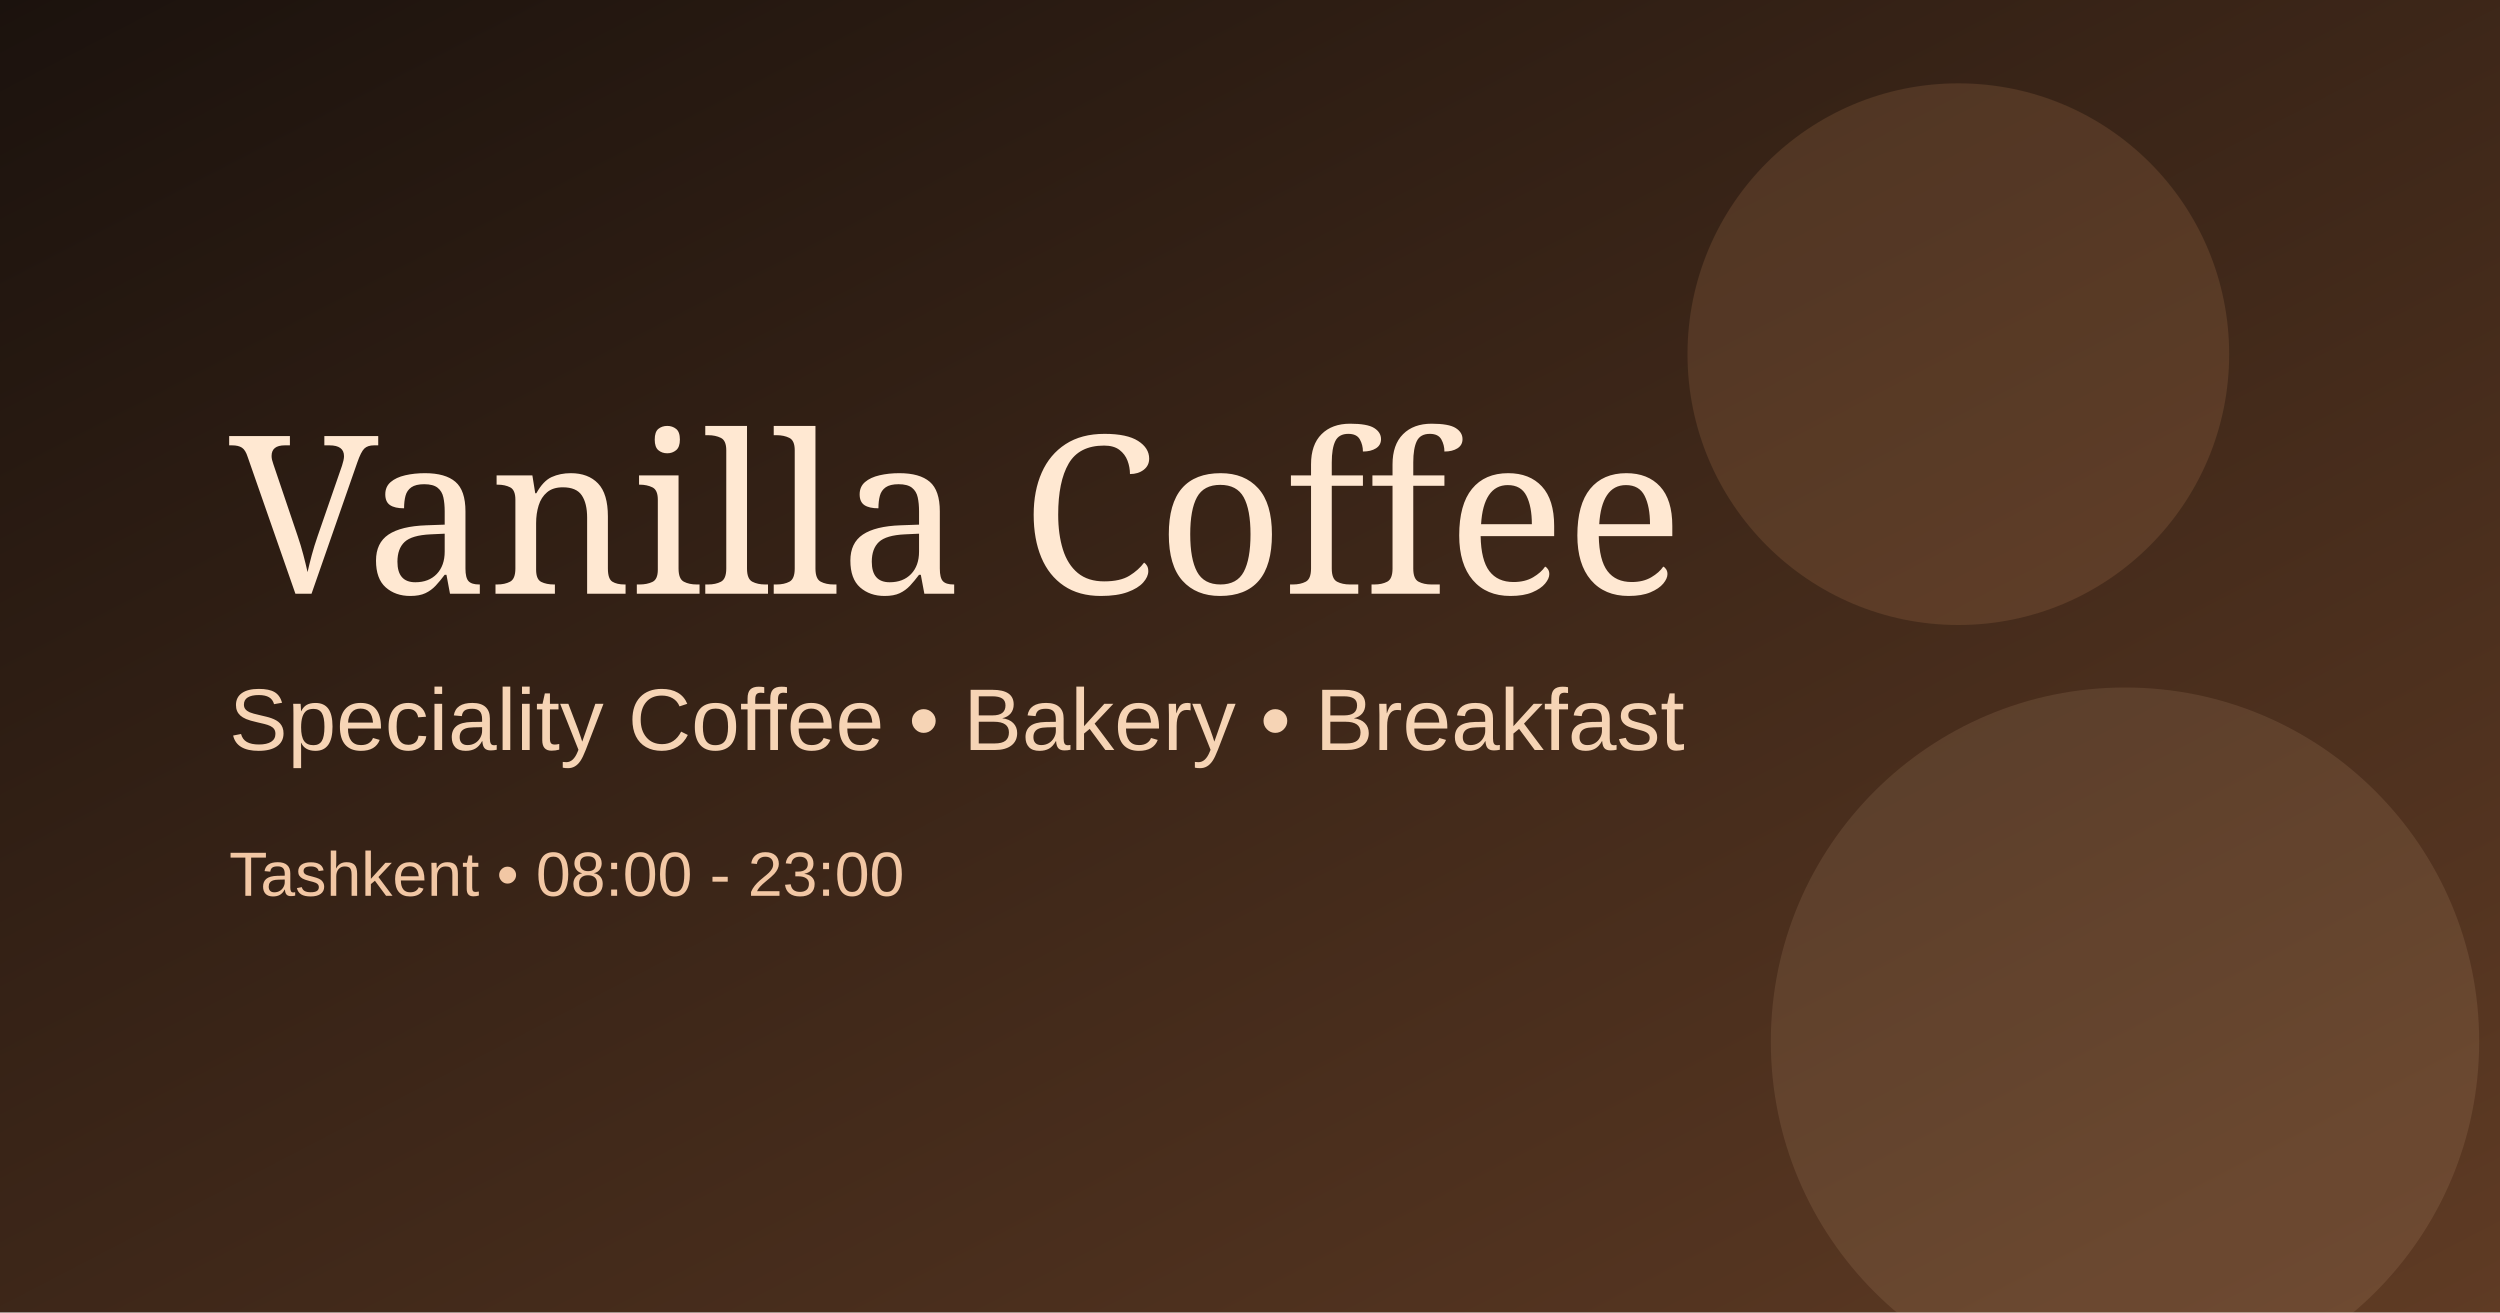
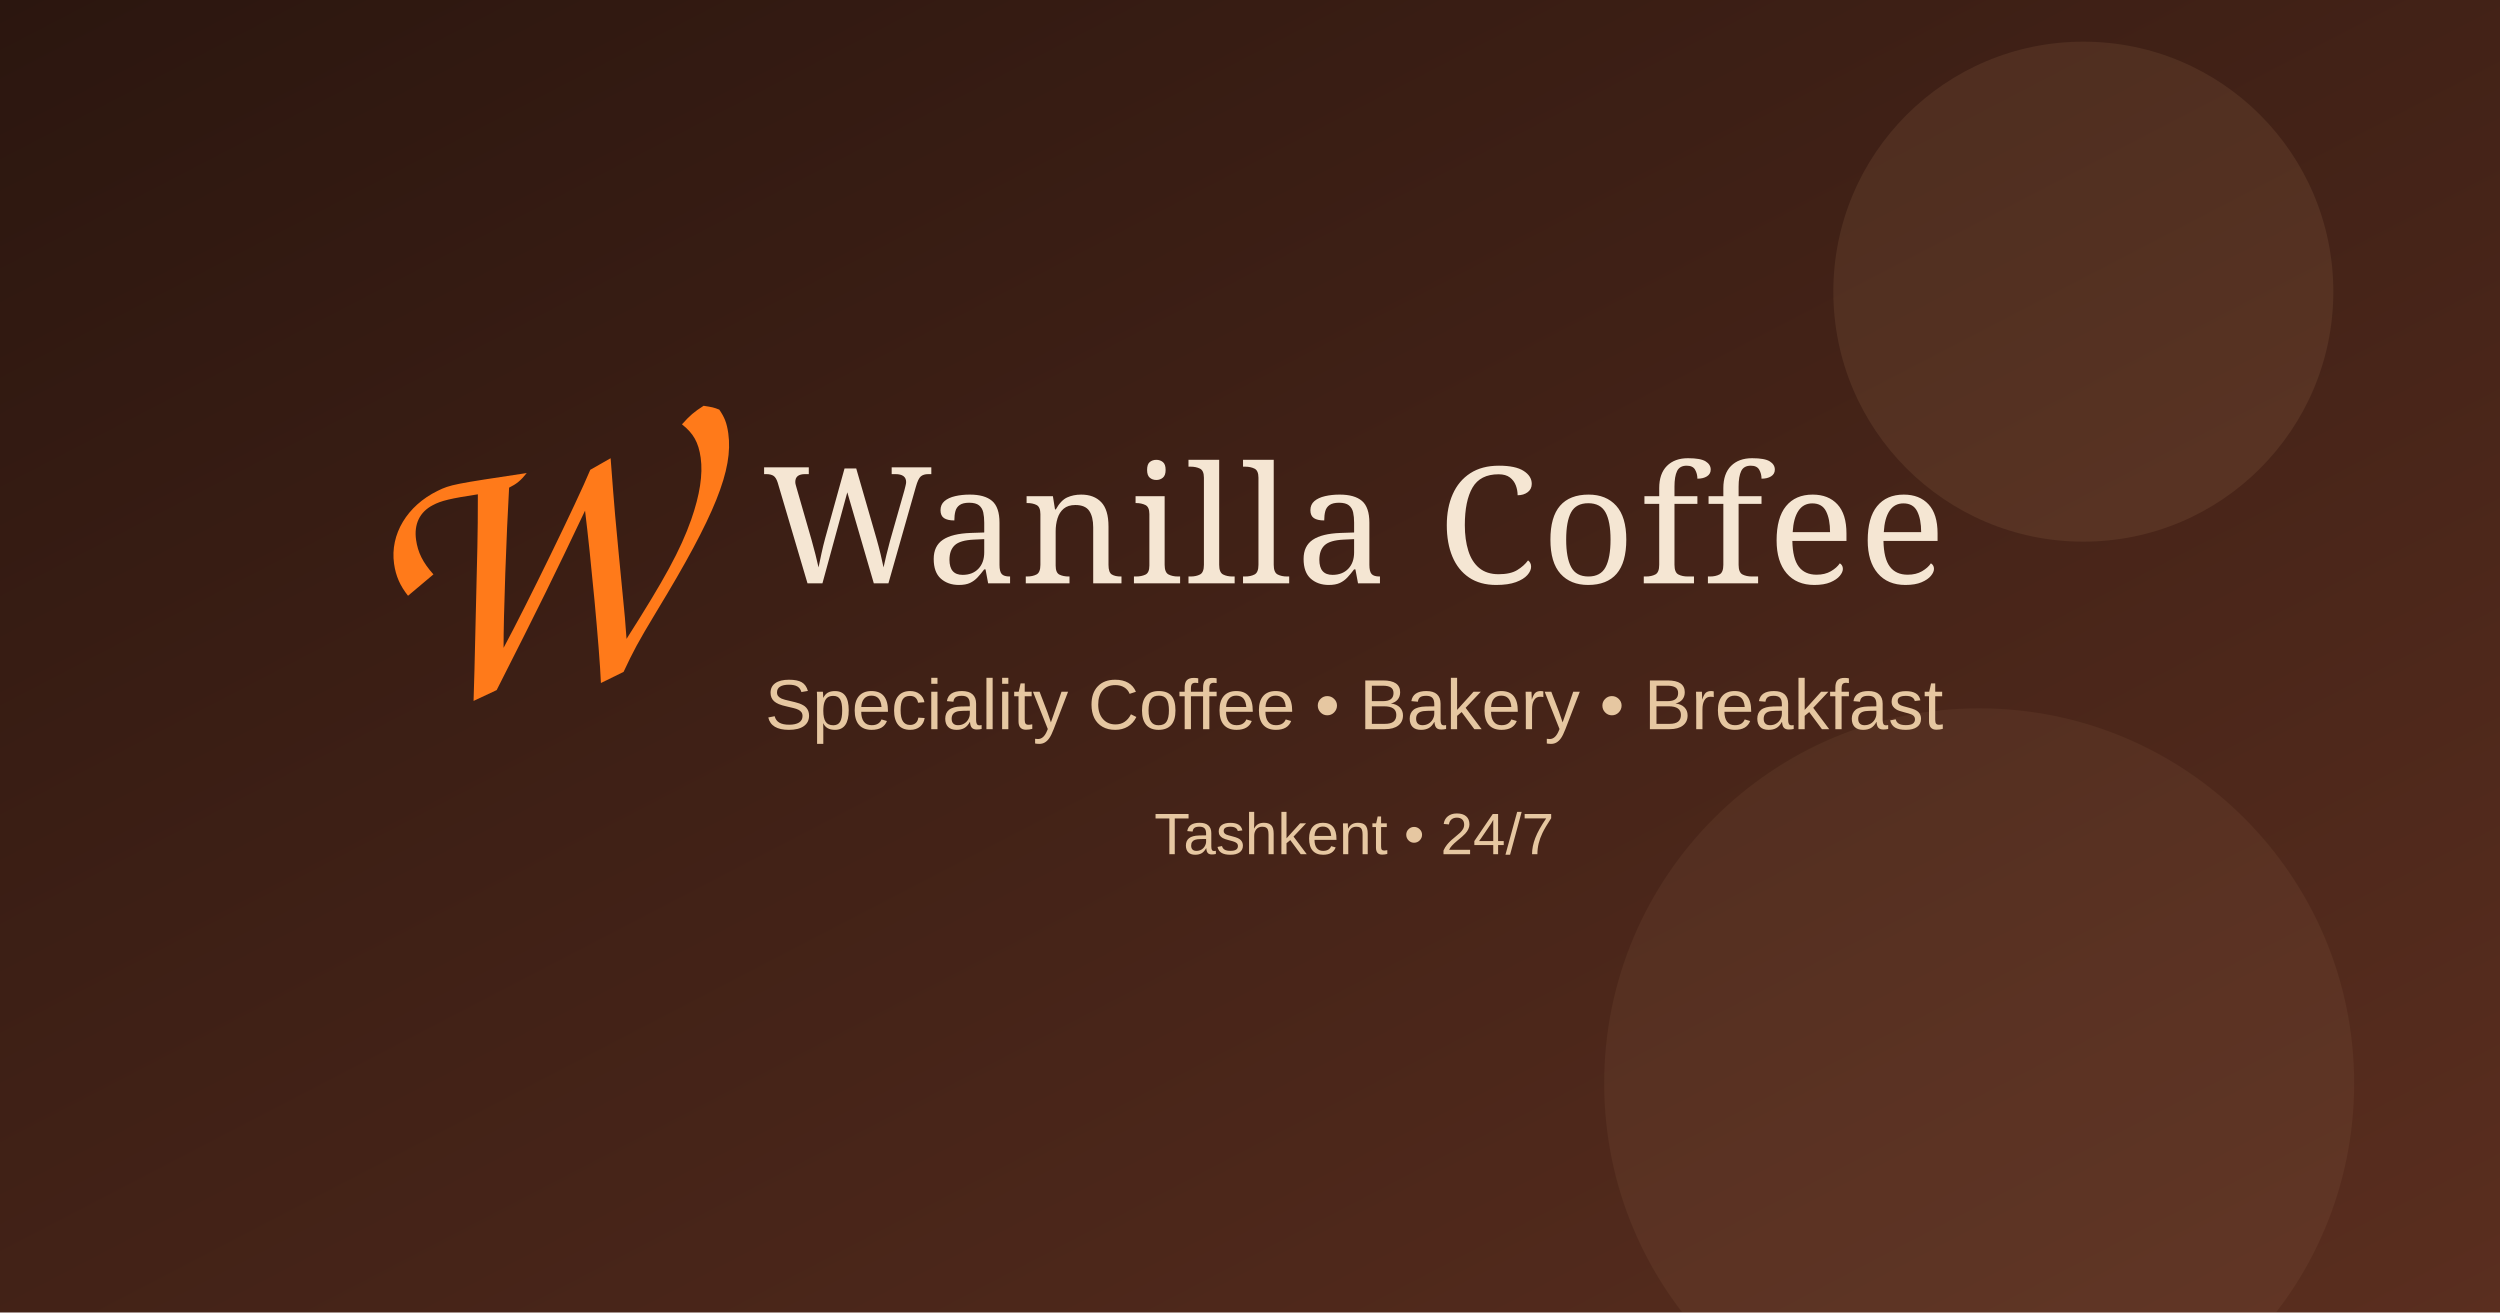
- <svg xmlns="http://www.w3.org/2000/svg" viewBox="0 0 1200 630">
+ <svg xmlns="http://www.w3.org/2000/svg" width="1200" height="630" viewBox="0 0 1200 630">
  <defs>
    <linearGradient id="bg" x1="0" y1="0" x2="1" y2="1">
-       <stop offset="0" stop-color="#1b120d" />
-       <stop offset="1" stop-color="#5f3b24" />
+       <stop offset="0%" stop-color="#2b160f" />
+       <stop offset="100%" stop-color="#5a2e1f" />
    </linearGradient>
  </defs>
  <rect width="1200" height="630" fill="url(#bg)" />
-   <circle cx="940" cy="170" r="130" fill="#c58a5c" opacity="0.18" />
-   <circle cx="1020" cy="500" r="170" fill="#f1c49b" opacity="0.12" />
-   <text x="110" y="285" font-family="Georgia, serif" font-size="106" fill="#ffe8d2">Vanilla Coffee</text>
-   <text x="110" y="360" font-family="Arial, sans-serif" font-size="42" fill="#f6d4b5">Speciality Coffee • Bakery • Breakfast</text>
-   <text x="110" y="430" font-family="Arial, sans-serif" font-size="30" fill="#f2c7a4">Tashkent • 08:00 - 23:00</text>
+   <circle cx="1000" cy="140" r="120" fill="#c89b6d" opacity="0.12" />
+   <circle cx="950" cy="520" r="180" fill="#c89b6d" opacity="0.08" />
+   <text x="180" y="340" fill="#ff7a1a" font-size="180" font-family="Brush Script MT, cursive" transform="rotate(-8 180 340)">
+     W
+   </text>
+   <text x="650" y="280" fill="#f5e6d3" font-size="78" font-family="Georgia, serif" text-anchor="middle" letter-spacing="2">
+     Wanilla Coffee
+   </text>
+   <text x="650" y="350" fill="#e6c7a1" font-size="34" font-family="Arial, sans-serif" text-anchor="middle">
+     Speciality Coffee • Bakery • Breakfast
+   </text>
+   <text x="650" y="410" fill="#e6c7a1" font-size="28" font-family="Arial, sans-serif" text-anchor="middle">
+     Tashkent • 24/7
+   </text>
</svg>
